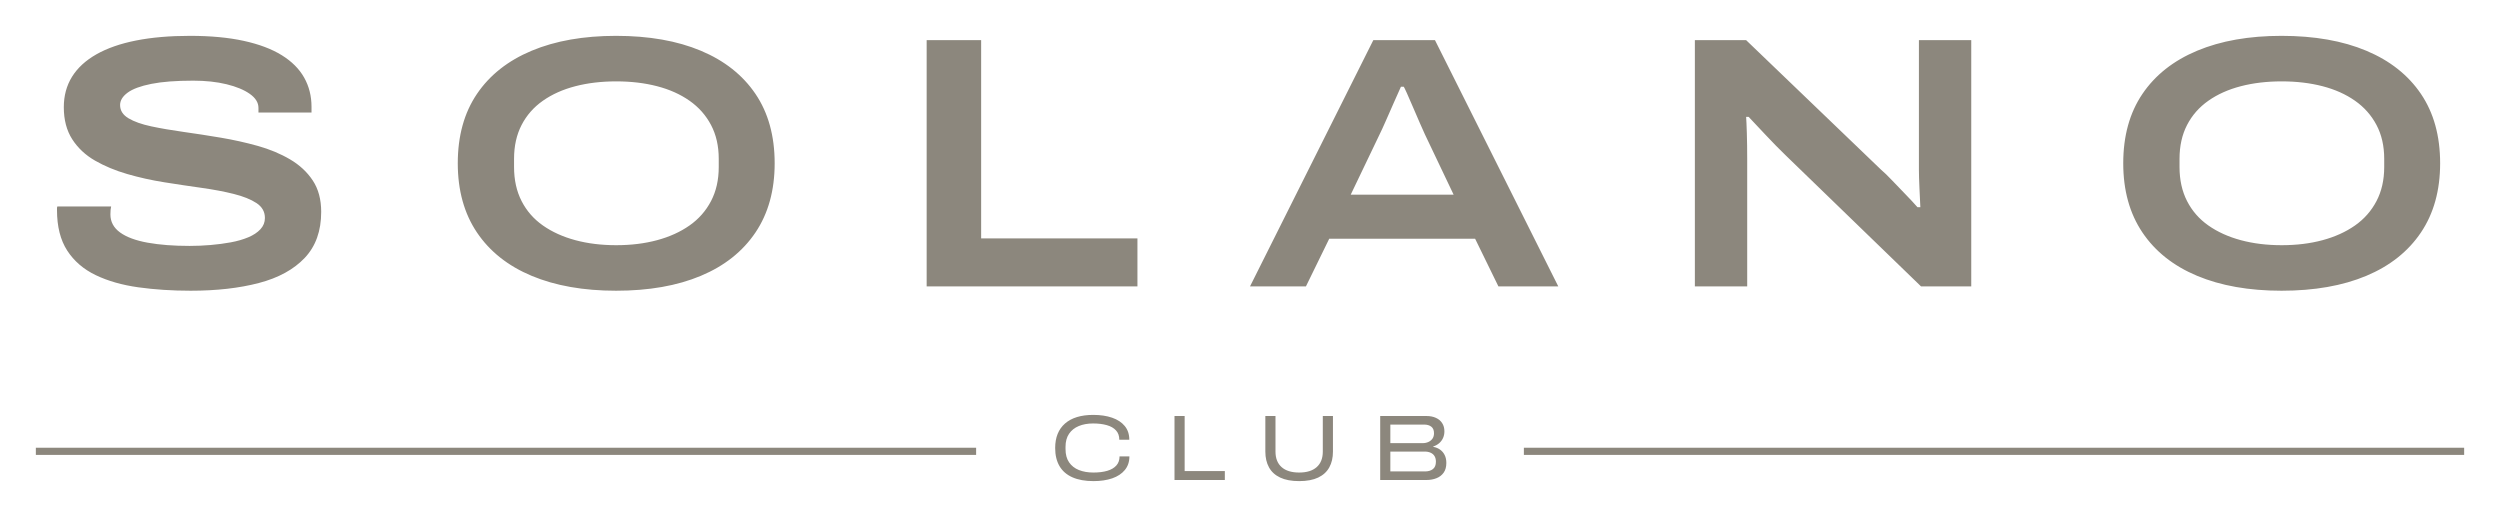
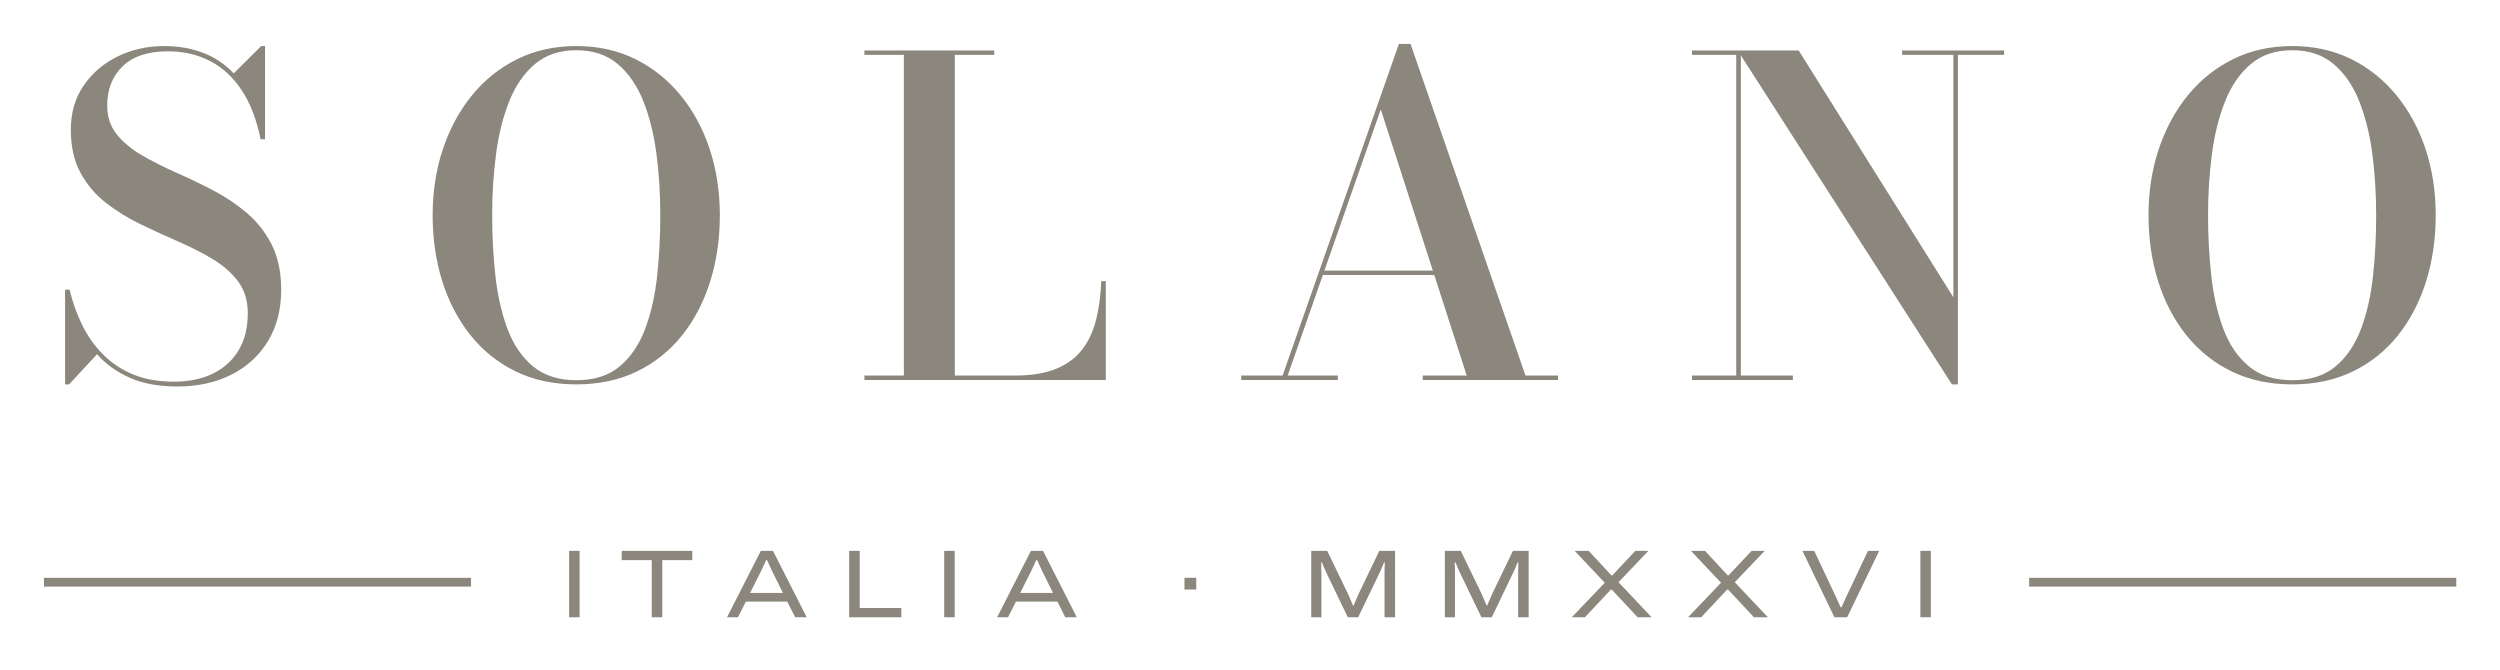
- <svg xmlns="http://www.w3.org/2000/svg" viewBox="0 0 697.4 145.9" fill="#8C877D" color="#8C877D">
-   <path transform="translate(10 79.90)" d="M43.2 1.2Q35.4 1.2 28.6 0.25Q21.8 -0.7 16.7 -3.15Q11.6 -5.6 8.75 -10Q5.9 -14.4 5.9 -21.3Q5.9 -21.5 5.9 -21.8Q5.9 -22.1 6 -22.3H21Q20.9 -21.9 20.85 -21.35Q20.8 -20.8 20.8 -20.1Q20.8 -17 23.5 -15.05Q26.2 -13.1 31.2 -12.2Q36.2 -11.3 42.9 -11.3Q45.8 -11.3 48.75 -11.55Q51.7 -11.8 54.4 -12.3Q57.1 -12.8 59.25 -13.7Q61.4 -14.6 62.65 -15.95Q63.9 -17.3 63.9 -19.1Q63.9 -21.7 61.55 -23.25Q59.2 -24.8 55.2 -25.8Q51.2 -26.8 46.2 -27.5Q41.2 -28.2 35.85 -29.05Q30.5 -29.9 25.5 -31.35Q20.5 -32.8 16.5 -35.1Q12.5 -37.4 10.15 -41.05Q7.8 -44.7 7.8 -50Q7.8 -54.8 10.1 -58.5Q12.4 -62.2 16.9 -64.75Q21.4 -67.3 27.95 -68.6Q34.5 -69.9 43 -69.9Q51.6 -69.9 58 -68.5Q64.4 -67.1 68.6 -64.5Q72.8 -61.9 74.85 -58.25Q76.9 -54.6 76.9 -50.1V-48.5H62.1V-49.8Q62.1 -52 59.7 -53.7Q57.3 -55.4 53.2 -56.4Q49.1 -57.4 43.9 -57.4Q36.7 -57.4 32.2 -56.5Q27.7 -55.6 25.6 -54.05Q23.5 -52.5 23.5 -50.6Q23.5 -48.3 25.85 -46.9Q28.2 -45.5 32.2 -44.65Q36.2 -43.8 41.2 -43.1Q46.2 -42.4 51.55 -41.5Q56.9 -40.6 61.9 -39.2Q66.9 -37.8 70.9 -35.45Q74.9 -33.1 77.25 -29.55Q79.6 -26 79.6 -20.8Q79.6 -12.8 75 -7.95Q70.4 -3.1 62.2 -0.95Q54 1.2 43.2 1.2ZM161.86 1.2Q148.25 1.2 138.32 -2.95Q128.4 -7.1 123.05 -15.05Q117.7 -23 117.7 -34.35Q117.7 -45.8 123.05 -53.7Q128.4 -61.6 138.32 -65.75Q148.25 -69.9 161.86 -69.9Q175.6 -69.9 185.5 -65.75Q195.4 -61.6 200.75 -53.7Q206.1 -45.8 206.1 -34.35Q206.1 -23 200.75 -15.05Q195.4 -7.1 185.5 -2.95Q175.6 1.2 161.86 1.2ZM161.9 -11.5Q168.1 -11.5 173.3 -12.9Q178.5 -14.3 182.35 -17Q186.2 -19.7 188.35 -23.81Q190.5 -27.92 190.5 -33.3V-35.6Q190.5 -40.96 188.35 -45.03Q186.2 -49.1 182.35 -51.8Q178.5 -54.5 173.3 -55.85Q168.1 -57.2 161.9 -57.2Q155.7 -57.2 150.5 -55.85Q145.3 -54.5 141.45 -51.8Q137.6 -49.1 135.5 -45.03Q133.4 -40.96 133.4 -35.6V-33.3Q133.4 -27.92 135.5 -23.81Q137.6 -19.7 141.45 -17Q145.3 -14.3 150.5 -12.9Q155.7 -11.5 161.9 -11.5ZM248.5 0V-68.7H263.7V-13.4H307.3V0ZM338.7 0 373.1 -68.7H390.3L424.7 0H408L401.5 -13.3H360.8L354.3 0ZM366.8 -25.6H395.5L387.5 -42.4Q387 -43.5 386.05 -45.65Q385.1 -47.8 384.15 -50.05Q383.2 -52.3 382.45 -53.95Q381.7 -55.6 381.6 -55.7H380.8Q379.9 -53.7 378.75 -51.1Q377.6 -48.5 376.55 -46.1Q375.5 -43.7 374.8 -42.3ZM462.8 0V-68.7H477.1L514.7 -32.6Q516 -31.5 517.8 -29.6Q519.6 -27.7 521.55 -25.7Q523.5 -23.7 524.9 -22.1H525.7Q525.6 -24.3 525.45 -27.45Q525.3 -30.6 525.3 -32.6V-68.7H539.9V0H525.9L488.2 -36.5Q485.5 -39.1 482.55 -42.25Q479.6 -45.4 477.8 -47.3H477.1Q477.2 -46 477.3 -42.75Q477.4 -39.5 477.4 -35.3V0ZM626.46 1.2Q612.85 1.2 602.92 -2.95Q593 -7.1 587.65 -15.05Q582.3 -23 582.3 -34.35Q582.3 -45.8 587.65 -53.7Q593 -61.6 602.92 -65.75Q612.85 -69.9 626.46 -69.9Q640.2 -69.9 650.1 -65.75Q660 -61.6 665.35 -53.7Q670.7 -45.8 670.7 -34.35Q670.7 -23 665.35 -15.05Q660 -7.1 650.1 -2.95Q640.2 1.2 626.46 1.2ZM626.5 -11.5Q632.7 -11.5 637.9 -12.9Q643.1 -14.3 646.95 -17Q650.8 -19.7 652.95 -23.81Q655.1 -27.92 655.1 -33.3V-35.6Q655.1 -40.96 652.95 -45.03Q650.8 -49.1 646.95 -51.8Q643.1 -54.5 637.9 -55.85Q632.7 -57.2 626.5 -57.2Q620.3 -57.2 615.1 -55.85Q609.9 -54.5 606.05 -51.8Q602.2 -49.1 600.1 -45.03Q598 -40.96 598 -35.6V-33.3Q598 -27.92 600.1 -23.81Q602.2 -19.7 606.05 -17Q609.9 -14.3 615.1 -12.9Q620.3 -11.5 626.5 -11.5Z" />
-   <path d="M305.04 134.21Q301.55 134.21 299.16 133.15Q296.77 132.09 295.56 130.03Q294.35 127.96 294.35 124.97Q294.35 120.55 297.1 118.14Q299.86 115.74 304.98 115.74Q307.96 115.74 310.23 116.52Q312.49 117.3 313.76 118.84Q315.03 120.38 315.03 122.67H312.24Q312.24 121.07 311.32 120.07Q310.4 119.06 308.76 118.6Q307.11 118.13 304.93 118.13Q302.66 118.13 300.93 118.85Q299.2 119.57 298.22 121.01Q297.24 122.46 297.24 124.63V125.27Q297.24 127.53 298.23 128.97Q299.22 130.42 300.97 131.12Q302.73 131.82 305.02 131.82Q307.25 131.82 308.88 131.34Q310.51 130.86 311.41 129.86Q312.31 128.86 312.31 127.31H315.06Q315.06 129.58 313.78 131.12Q312.51 132.66 310.26 133.44Q308 134.21 305.04 134.21ZM327.64 133.9V116.05H330.47V131.41H341.68V133.9ZM362.41 134.21Q359.2 134.21 357.11 133.22Q355.02 132.23 354 130.38Q352.98 128.53 352.98 125.98V116.05H355.81V125.98Q355.81 128.79 357.52 130.31Q359.23 131.82 362.41 131.82Q365.59 131.82 367.3 130.31Q369.01 128.79 369.01 125.98V116.05H371.84V125.98Q371.84 128.53 370.82 130.38Q369.8 132.23 367.72 133.22Q365.64 134.21 362.41 134.21ZM385.02 133.9V116.05H397.9Q399.45 116.05 400.57 116.57Q401.7 117.08 402.31 118.04Q402.93 118.99 402.93 120.33Q402.93 121.35 402.54 122.21Q402.15 123.06 401.45 123.65Q400.76 124.24 399.83 124.54V124.66Q400.89 124.84 401.71 125.42Q402.54 126 403 126.93Q403.47 127.86 403.47 129.15Q403.47 130.81 402.72 131.86Q401.97 132.91 400.72 133.4Q399.47 133.9 397.93 133.9ZM387.85 131.51H397.52Q398.88 131.51 399.72 130.86Q400.56 130.21 400.56 128.8Q400.56 127.87 400.18 127.24Q399.79 126.6 399.08 126.29Q398.38 125.97 397.43 125.97H387.85ZM387.85 123.62H396.86Q397.73 123.62 398.45 123.3Q399.16 122.98 399.6 122.37Q400.03 121.75 400.03 120.86Q400.03 119.61 399.28 119.03Q398.53 118.44 397.28 118.44H387.85Z" />
-   <rect x="10" y="124.9" width="262.3" height="2" />
-   <rect x="425.1" y="124.9" width="262.3" height="2" />
+ <svg xmlns="http://www.w3.org/2000/svg" viewBox="0 0 568.95 152.477" fill="#8C877D" color="#8C877D">
+   <path transform="translate(10 86.48)" d="M30.32 1.48Q24.06 1.48 19.58 -0.49Q15.11 -2.47 12.08 -5.86L5.72 1H4.81V-20.55H5.83Q6.86 -16.26 8.73 -12.48Q10.6 -8.69 13.47 -5.8Q16.33 -2.91 20.31 -1.26Q24.29 0.38 29.58 0.38Q34.7 0.38 38.48 -1.47Q42.25 -3.32 44.32 -6.8Q46.39 -10.27 46.39 -15.18Q46.39 -19.46 44.21 -22.4Q42.03 -25.34 38.44 -27.49Q34.85 -29.65 30.55 -31.52Q26.25 -33.39 21.96 -35.46Q17.66 -37.54 14.07 -40.35Q10.48 -43.16 8.3 -47.19Q6.12 -51.21 6.12 -56.98Q6.12 -62.76 9.05 -67.03Q11.99 -71.31 16.82 -73.65Q21.66 -76 27.35 -76Q32.21 -76 36.22 -74.46Q40.22 -72.93 43.19 -69.78L49.44 -76H50.32V-54.79H49.31Q47.97 -61.44 45.04 -65.89Q42.12 -70.34 37.85 -72.57Q33.57 -74.8 28.2 -74.8Q21.42 -74.8 17.91 -71.39Q14.4 -67.98 14.4 -62.46Q14.4 -58.62 16.55 -55.93Q18.7 -53.25 22.21 -51.19Q25.73 -49.14 29.96 -47.26Q34.2 -45.39 38.43 -43.2Q42.66 -41.01 46.17 -38.02Q49.69 -35.03 51.84 -30.79Q53.99 -26.56 53.99 -20.52Q53.99 -13.84 51.02 -8.9Q48.05 -3.97 42.71 -1.24Q37.37 1.48 30.32 1.48ZM121.17 1Q113.44 1 107.37 -1.95Q101.3 -4.91 97.08 -10.19Q92.85 -15.47 90.66 -22.45Q88.46 -29.44 88.46 -37.5Q88.46 -45.56 90.79 -52.55Q93.13 -59.53 97.43 -64.81Q101.74 -70.09 107.77 -73.05Q113.79 -76 121.17 -76Q128.55 -76 134.55 -73.05Q140.55 -70.09 144.87 -64.81Q149.2 -59.53 151.51 -52.55Q153.82 -45.56 153.82 -37.5Q153.82 -29.44 151.63 -22.45Q149.45 -15.47 145.25 -10.19Q141.05 -4.91 134.97 -1.95Q128.9 1 121.17 1ZM121.17 0.05Q127.27 0.05 131.02 -3.09Q134.77 -6.23 136.8 -11.58Q138.82 -16.92 139.55 -23.65Q140.27 -30.37 140.27 -37.51Q140.27 -44.65 139.41 -51.37Q138.54 -58.08 136.42 -63.42Q134.3 -68.77 130.58 -71.91Q126.86 -75.05 121.17 -75.05Q115.48 -75.05 111.75 -71.91Q108.02 -68.77 105.89 -63.42Q103.76 -58.08 102.88 -51.36Q102.01 -44.65 102.01 -37.51Q102.01 -30.37 102.75 -23.65Q103.5 -16.92 105.52 -11.57Q107.53 -6.23 111.32 -3.09Q115.12 0.05 121.17 0.05ZM186.72 0V-1.01H195.7V-73.99H186.72V-75H216.26V-73.99H207.3V-1.01H220.89Q226.66 -1.01 230.41 -2.57Q234.16 -4.13 236.33 -6.99Q238.51 -9.85 239.47 -13.8Q240.44 -17.75 240.63 -22.5H241.66V0ZM290.76 -23.89V-24.9H321.96V-23.89ZM311.01 -76.48 337.17 -1.01H344.57V0H313.79V-1.01H323.8L304.24 -61.58L283.05 -1.01H294.47V0H272.47V-1.01H281.89L308.36 -76.48ZM386.18 -75V-1.01H398.02V0H375.07V-1.01H385.13V-73.99H375.07V-75ZM446.1 -75V-73.99H435.58V1H434.22L385.46 -75H399.34L434.55 -18.82V-73.99H422.89V-75ZM511.67 1Q503.94 1 497.87 -1.95Q491.8 -4.91 487.58 -10.19Q483.35 -15.47 481.16 -22.45Q478.96 -29.44 478.96 -37.5Q478.96 -45.56 481.29 -52.55Q483.63 -59.53 487.93 -64.81Q492.24 -70.09 498.27 -73.05Q504.29 -76 511.67 -76Q519.05 -76 525.05 -73.05Q531.05 -70.09 535.37 -64.81Q539.7 -59.53 542.01 -52.55Q544.32 -45.56 544.32 -37.5Q544.32 -29.44 542.13 -22.45Q539.95 -15.47 535.75 -10.19Q531.55 -4.91 525.47 -1.95Q519.4 1 511.67 1ZM511.67 0.05Q517.77 0.05 521.52 -3.09Q525.27 -6.23 527.3 -11.58Q529.32 -16.92 530.05 -23.65Q530.77 -30.37 530.77 -37.51Q530.77 -44.65 529.91 -51.37Q529.04 -58.08 526.92 -63.42Q524.8 -68.77 521.08 -71.91Q517.36 -75.05 511.67 -75.05Q505.98 -75.05 502.25 -71.91Q498.52 -68.77 496.39 -63.42Q494.26 -58.08 493.38 -51.36Q492.51 -44.65 492.51 -37.51Q492.51 -30.37 493.25 -23.65Q494 -16.92 496.02 -11.57Q498.03 -6.23 501.82 -3.09Q505.62 0.05 511.67 0.05Z" />
+   <path d="M129.52 140.48V125.37H131.91V140.48ZM148.32 140.48V127.48H141.49V125.37H157.55V127.48H150.72V140.48ZM165.46 140.48 173.14 125.37H175.92L183.59 140.48H180.96L179.17 136.91H169.74L167.94 140.48ZM170.71 134.94H178.18L175.96 130.46Q175.83 130.2 175.62 129.77Q175.42 129.33 175.21 128.87Q175 128.4 174.82 128.02Q174.64 127.63 174.55 127.46H174.37Q174.15 127.94 173.87 128.53Q173.6 129.12 173.35 129.65Q173.1 130.18 172.95 130.47ZM193.25 140.48V125.37H195.65V138.37H205.13V140.48ZM214.88 140.48V125.37H217.27V140.48ZM226.93 140.48 234.61 125.37H237.38L245.06 140.48H242.43L240.64 136.91H231.21L229.41 140.48ZM232.18 134.94H239.65L237.42 130.46Q237.29 130.2 237.09 129.77Q236.89 129.33 236.68 128.87Q236.47 128.4 236.29 128.02Q236.11 127.63 236.01 127.46H235.84Q235.62 127.94 235.34 128.53Q235.06 129.12 234.82 129.65Q234.57 130.18 234.42 130.47ZM269.56 134.17V131.49H272.25V134.17ZM298.41 140.48V125.37H302.05L306.62 134.83Q306.78 135.15 307.01 135.68Q307.24 136.21 307.48 136.78Q307.72 137.34 307.91 137.8H308.06Q308.22 137.4 308.45 136.87Q308.67 136.33 308.91 135.8Q309.15 135.26 309.33 134.87L313.9 125.37H317.49V140.48H315.09V130.76Q315.09 130.37 315.1 129.85Q315.12 129.34 315.13 128.84Q315.14 128.34 315.15 127.97H314.99Q314.87 128.27 314.69 128.69Q314.51 129.11 314.33 129.54Q314.15 129.96 313.99 130.3L309.09 140.48H306.74L301.83 130.3Q301.64 129.88 301.44 129.44Q301.25 129 301.1 128.61Q300.95 128.22 300.84 127.97H300.67Q300.68 128.3 300.69 128.79Q300.7 129.28 300.71 129.8Q300.72 130.31 300.72 130.76V140.48ZM328.82 140.48V125.37H332.45L337.03 134.83Q337.18 135.15 337.42 135.68Q337.65 136.21 337.89 136.78Q338.13 137.34 338.32 137.8H338.46Q338.63 137.4 338.85 136.87Q339.08 136.33 339.31 135.8Q339.55 135.26 339.73 134.87L344.31 125.37H347.89V140.48H345.5V130.76Q345.5 130.37 345.51 129.85Q345.52 129.34 345.53 128.84Q345.54 128.34 345.56 127.97H345.39Q345.27 128.27 345.09 128.69Q344.92 129.11 344.74 129.54Q344.56 129.96 344.39 130.3L339.5 140.48H337.14L332.24 130.3Q332.04 129.88 331.85 129.44Q331.66 129 331.5 128.61Q331.35 128.22 331.24 127.97H331.07Q331.09 128.3 331.1 128.79Q331.11 129.28 331.11 129.8Q331.12 130.31 331.12 130.76V140.48ZM357.7 140.48 365.21 132.62 358.37 125.37H361.55L366.72 130.93H366.94L372.16 125.37H375.14L368.34 132.5L375.88 140.48H372.69L366.82 134.19H366.59L360.69 140.48ZM384.17 140.48 391.67 132.62 384.83 125.37H388.02L393.19 130.93H393.4L398.62 125.37H401.61L394.8 132.5L402.34 140.48H399.16L393.29 134.19H393.05L387.15 140.48ZM417.48 140.48 410.2 125.37H412.88L417.42 134.98Q417.63 135.41 417.89 136Q418.16 136.59 418.43 137.18Q418.7 137.77 418.9 138.2H419.1Q419.29 137.79 419.54 137.21Q419.8 136.64 420.07 136.04Q420.35 135.45 420.56 134.99L425.11 125.37H427.66L420.38 140.48ZM437.04 140.48V125.37H439.43V140.48Z" />
+   <rect x="10" y="131.5" width="97.2" height="2" />
+   <rect x="461.8" y="131.5" width="97.2" height="2" />
</svg>
